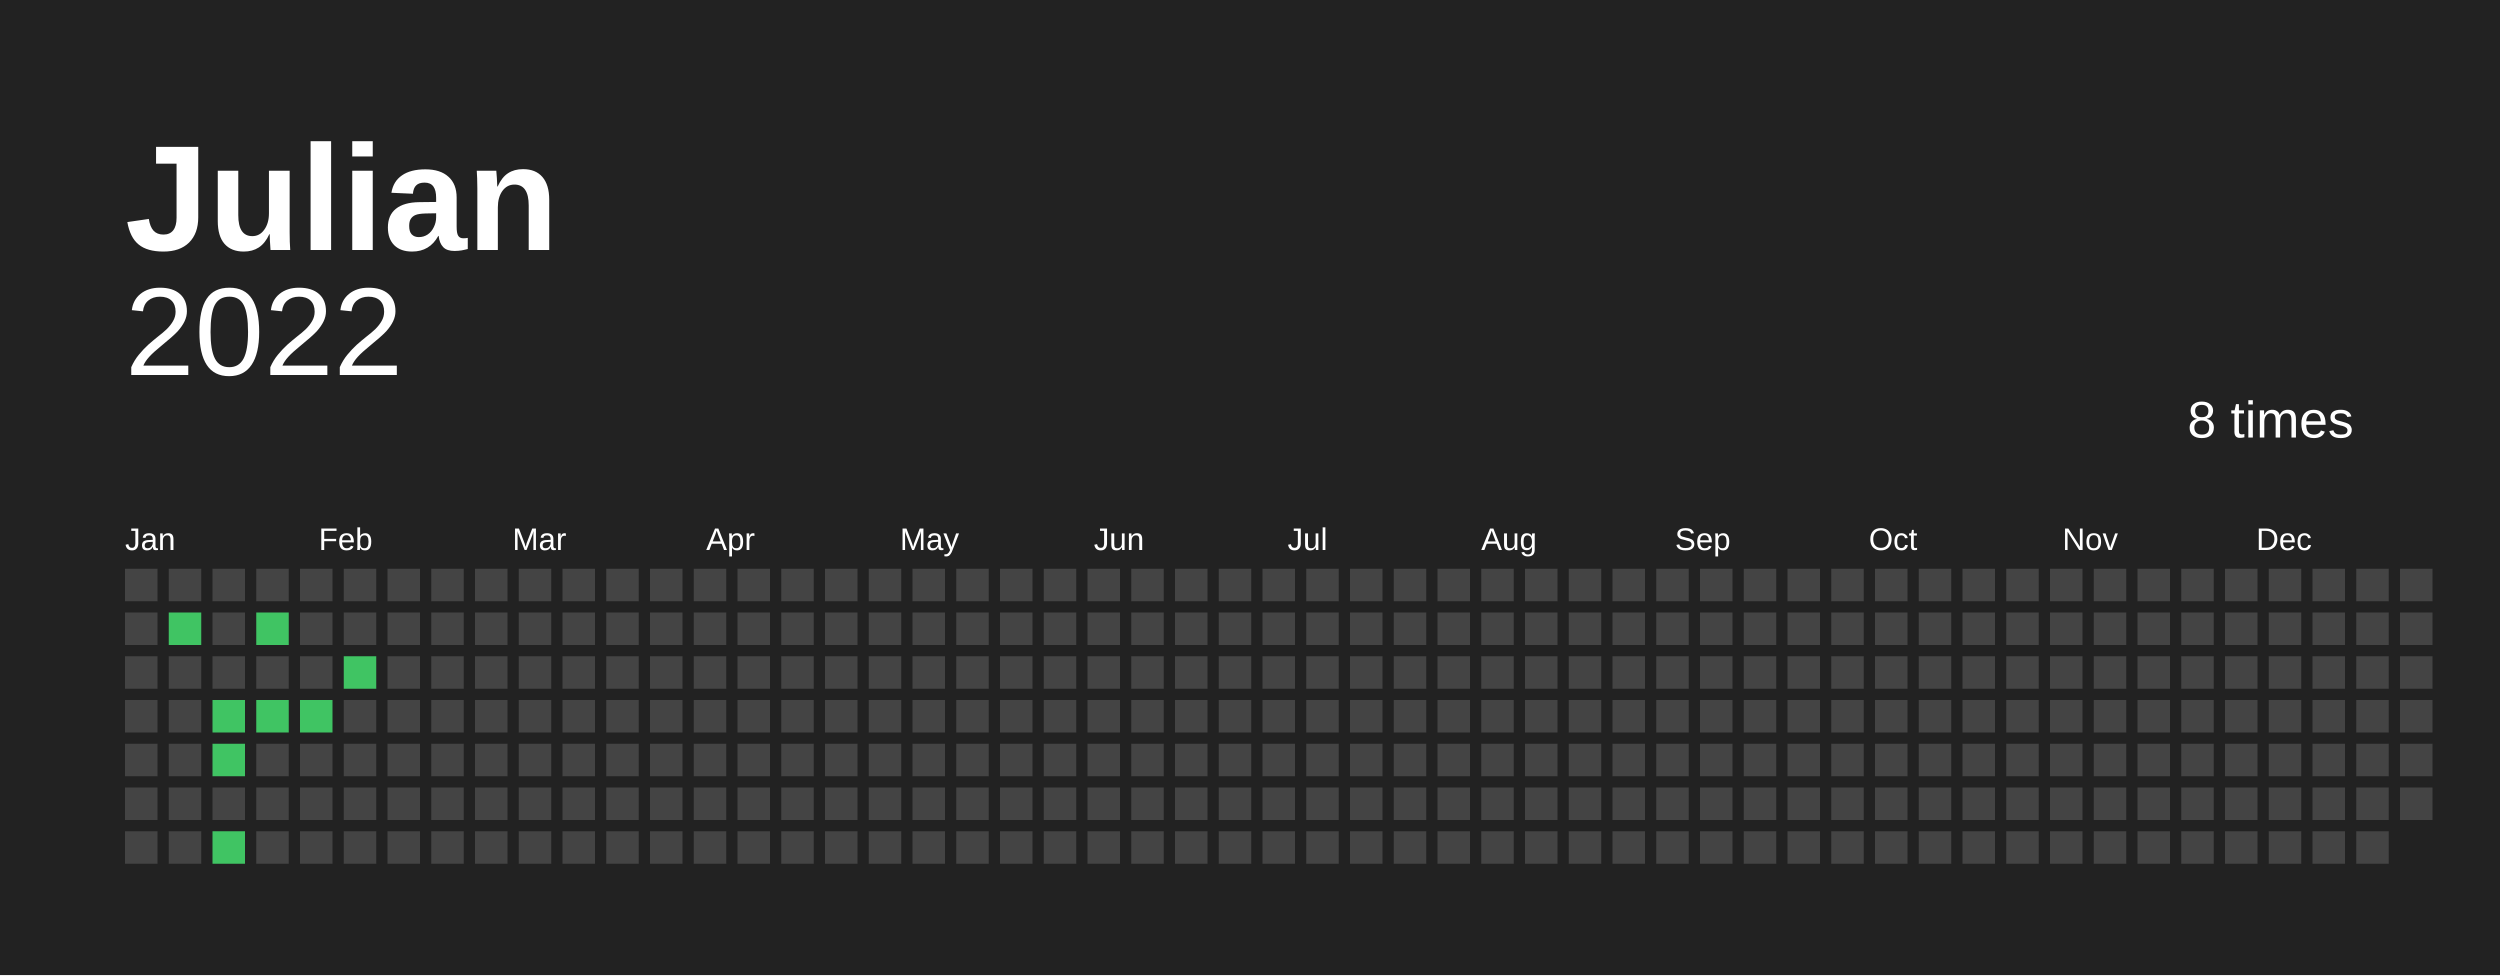
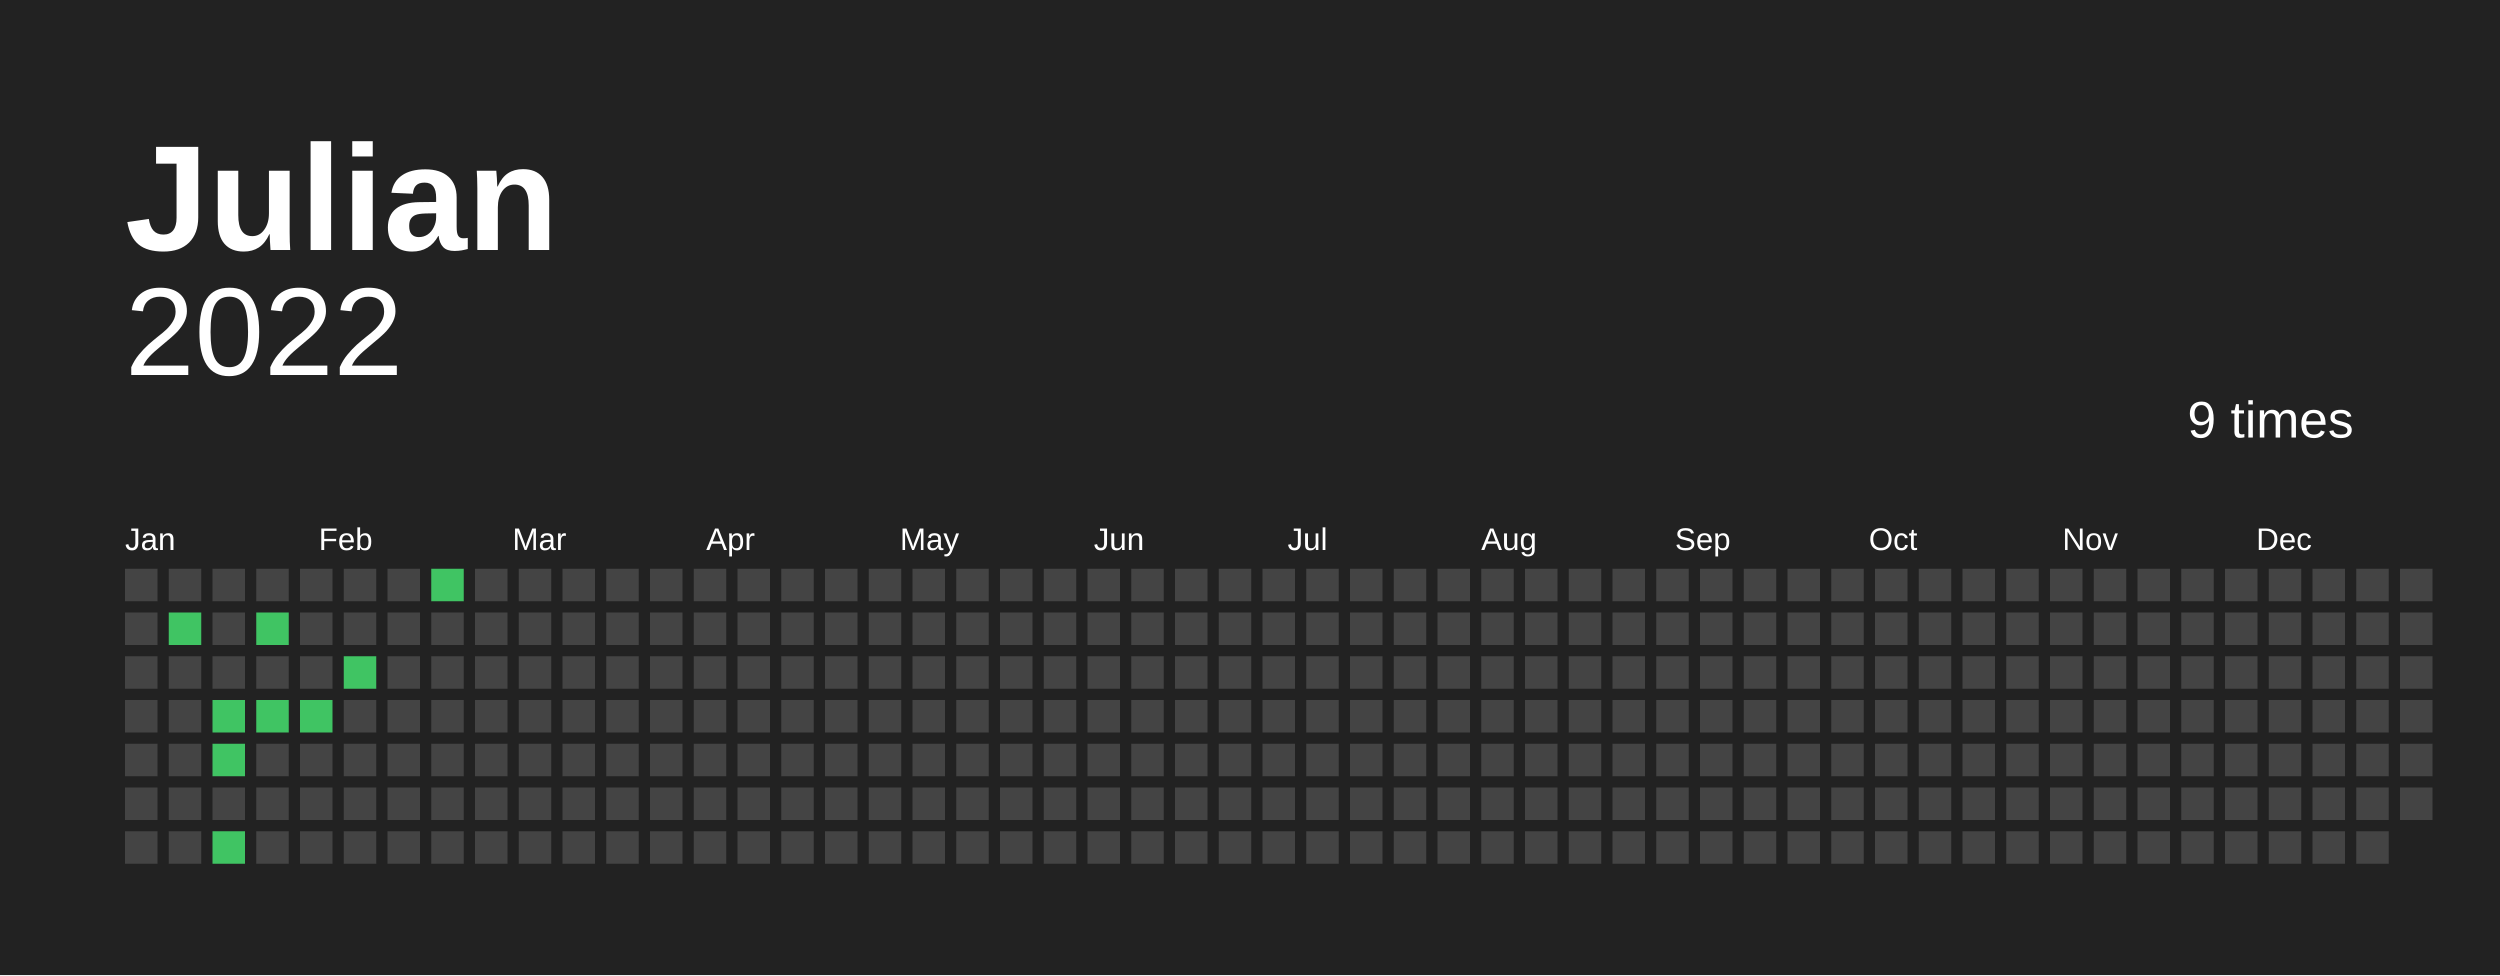
<svg xmlns="http://www.w3.org/2000/svg" baseProfile="full" height="78mm" version="1.1" viewBox="0,0,200,78" width="200mm">
  <defs />
  <rect fill="#222222" height="78" width="200" x="0" y="0" />
  <text fill="#FFFFFF" style="font-size:12px; font-family:Arial; font-weight:bold;" x="10" y="20">Julian</text>
  <text alignment-baseline="hanging" fill="#FFFFFF" style="font-size:10.0px; font-family:Arial;" x="10" y="30">2022</text>
-   <text alignment-baseline="hanging" fill="#FFFFFF" style="font-size:4.125px; font-family:Arial;" x="175" y="35">8 times</text>
+   <text alignment-baseline="hanging" fill="#FFFFFF" style="font-size:4.125px; font-family:Arial;" x="175" y="35">9 times</text>
  <text fill="#FFFFFF" style="font-size:2.5px; font-family:Arial" x="10.0" y="44">Jan</text>
  <text fill="#FFFFFF" style="font-size:2.5px; font-family:Arial" x="25.5" y="44">Feb</text>
  <text fill="#FFFFFF" style="font-size:2.5px; font-family:Arial" x="41.0" y="44">Mar</text>
  <text fill="#FFFFFF" style="font-size:2.5px; font-family:Arial" x="56.5" y="44">Apr</text>
  <text fill="#FFFFFF" style="font-size:2.5px; font-family:Arial" x="72.0" y="44">May</text>
  <text fill="#FFFFFF" style="font-size:2.5px; font-family:Arial" x="87.5" y="44">Jun</text>
  <text fill="#FFFFFF" style="font-size:2.5px; font-family:Arial" x="103.0" y="44">Jul</text>
  <text fill="#FFFFFF" style="font-size:2.5px; font-family:Arial" x="118.5" y="44">Aug</text>
  <text fill="#FFFFFF" style="font-size:2.5px; font-family:Arial" x="134.0" y="44">Sep</text>
  <text fill="#FFFFFF" style="font-size:2.5px; font-family:Arial" x="149.5" y="44">Oct</text>
  <text fill="#FFFFFF" style="font-size:2.5px; font-family:Arial" x="165.0" y="44">Nov</text>
  <text fill="#FFFFFF" style="font-size:2.5px; font-family:Arial" x="180.5" y="44">Dec</text>
  <rect fill="#444444" height="2.6" width="2.6" x="10.0" y="45.5" />
  <rect fill="#444444" height="2.6" width="2.6" x="10.0" y="49.0" />
  <rect fill="#444444" height="2.6" width="2.6" x="10.0" y="52.5" />
  <rect fill="#444444" height="2.6" width="2.6" x="10.0" y="56.0" />
  <rect fill="#444444" height="2.6" width="2.6" x="10.0" y="59.5" />
  <rect fill="#444444" height="2.6" width="2.6" x="10.0" y="63.0" />
  <rect fill="#444444" height="2.6" width="2.6" x="10.0" y="66.5" />
  <rect fill="#444444" height="2.6" width="2.6" x="13.5" y="45.5" />
  <rect fill="#40C463" height="2.6" width="2.6" x="13.5" y="49.0" />
  <rect fill="#444444" height="2.6" width="2.6" x="13.5" y="52.5" />
  <rect fill="#444444" height="2.6" width="2.6" x="13.5" y="56.0" />
  <rect fill="#444444" height="2.6" width="2.6" x="13.5" y="59.5" />
  <rect fill="#444444" height="2.6" width="2.6" x="13.5" y="63.0" />
  <rect fill="#444444" height="2.6" width="2.6" x="13.5" y="66.5" />
  <rect fill="#444444" height="2.6" width="2.6" x="17.0" y="45.5" />
  <rect fill="#444444" height="2.6" width="2.6" x="17.0" y="49.0" />
  <rect fill="#444444" height="2.6" width="2.6" x="17.0" y="52.5" />
  <rect fill="#40C463" height="2.6" width="2.6" x="17.0" y="56.0" />
  <rect fill="#40C463" height="2.6" width="2.6" x="17.0" y="59.5" />
  <rect fill="#444444" height="2.6" width="2.6" x="17.0" y="63.0" />
  <rect fill="#40C463" height="2.6" width="2.6" x="17.0" y="66.5" />
  <rect fill="#444444" height="2.6" width="2.6" x="20.5" y="45.5" />
  <rect fill="#40C463" height="2.6" width="2.6" x="20.5" y="49.0" />
  <rect fill="#444444" height="2.6" width="2.6" x="20.5" y="52.5" />
  <rect fill="#40C463" height="2.6" width="2.6" x="20.5" y="56.0" />
  <rect fill="#444444" height="2.6" width="2.6" x="20.5" y="59.5" />
  <rect fill="#444444" height="2.6" width="2.6" x="20.5" y="63.0" />
  <rect fill="#444444" height="2.6" width="2.6" x="20.5" y="66.5" />
  <rect fill="#444444" height="2.6" width="2.6" x="24.0" y="45.5" />
  <rect fill="#444444" height="2.6" width="2.6" x="24.0" y="49.0" />
  <rect fill="#444444" height="2.6" width="2.6" x="24.0" y="52.5" />
  <rect fill="#40C463" height="2.6" width="2.6" x="24.0" y="56.0" />
  <rect fill="#444444" height="2.6" width="2.6" x="24.0" y="59.5" />
  <rect fill="#444444" height="2.6" width="2.6" x="24.0" y="63.0" />
  <rect fill="#444444" height="2.6" width="2.6" x="24.0" y="66.5" />
  <rect fill="#444444" height="2.6" width="2.6" x="27.5" y="45.5" />
  <rect fill="#444444" height="2.6" width="2.6" x="27.5" y="49.0" />
  <rect fill="#40C463" height="2.6" width="2.6" x="27.5" y="52.5" />
  <rect fill="#444444" height="2.6" width="2.6" x="27.5" y="56.0" />
  <rect fill="#444444" height="2.6" width="2.6" x="27.5" y="59.5" />
  <rect fill="#444444" height="2.6" width="2.6" x="27.5" y="63.0" />
  <rect fill="#444444" height="2.6" width="2.6" x="27.5" y="66.5" />
  <rect fill="#444444" height="2.6" width="2.6" x="31.0" y="45.5" />
  <rect fill="#444444" height="2.6" width="2.6" x="31.0" y="49.0" />
  <rect fill="#444444" height="2.6" width="2.6" x="31.0" y="52.5" />
  <rect fill="#444444" height="2.6" width="2.6" x="31.0" y="56.0" />
  <rect fill="#444444" height="2.6" width="2.6" x="31.0" y="59.5" />
  <rect fill="#444444" height="2.6" width="2.6" x="31.0" y="63.0" />
  <rect fill="#444444" height="2.6" width="2.6" x="31.0" y="66.5" />
-   <rect fill="#444444" height="2.6" width="2.6" x="34.5" y="45.5" />
+   <rect fill="#40C463" height="2.6" width="2.6" x="34.5" y="45.5" />
  <rect fill="#444444" height="2.6" width="2.6" x="34.5" y="49.0" />
  <rect fill="#444444" height="2.6" width="2.6" x="34.5" y="52.5" />
  <rect fill="#444444" height="2.6" width="2.6" x="34.5" y="56.0" />
  <rect fill="#444444" height="2.6" width="2.6" x="34.5" y="59.5" />
  <rect fill="#444444" height="2.6" width="2.6" x="34.5" y="63.0" />
  <rect fill="#444444" height="2.6" width="2.6" x="34.5" y="66.5" />
  <rect fill="#444444" height="2.6" width="2.6" x="38.0" y="45.5" />
  <rect fill="#444444" height="2.6" width="2.6" x="38.0" y="49.0" />
  <rect fill="#444444" height="2.6" width="2.6" x="38.0" y="52.5" />
  <rect fill="#444444" height="2.6" width="2.6" x="38.0" y="56.0" />
  <rect fill="#444444" height="2.6" width="2.6" x="38.0" y="59.5" />
  <rect fill="#444444" height="2.6" width="2.6" x="38.0" y="63.0" />
  <rect fill="#444444" height="2.6" width="2.6" x="38.0" y="66.5" />
  <rect fill="#444444" height="2.6" width="2.6" x="41.5" y="45.5" />
  <rect fill="#444444" height="2.6" width="2.6" x="41.5" y="49.0" />
  <rect fill="#444444" height="2.6" width="2.6" x="41.5" y="52.5" />
  <rect fill="#444444" height="2.6" width="2.6" x="41.5" y="56.0" />
  <rect fill="#444444" height="2.6" width="2.6" x="41.5" y="59.5" />
  <rect fill="#444444" height="2.6" width="2.6" x="41.5" y="63.0" />
  <rect fill="#444444" height="2.6" width="2.6" x="41.5" y="66.5" />
  <rect fill="#444444" height="2.6" width="2.6" x="45.0" y="45.5" />
  <rect fill="#444444" height="2.6" width="2.6" x="45.0" y="49.0" />
  <rect fill="#444444" height="2.6" width="2.6" x="45.0" y="52.5" />
  <rect fill="#444444" height="2.6" width="2.6" x="45.0" y="56.0" />
  <rect fill="#444444" height="2.6" width="2.6" x="45.0" y="59.5" />
  <rect fill="#444444" height="2.6" width="2.6" x="45.0" y="63.0" />
  <rect fill="#444444" height="2.6" width="2.6" x="45.0" y="66.5" />
  <rect fill="#444444" height="2.6" width="2.6" x="48.5" y="45.5" />
  <rect fill="#444444" height="2.6" width="2.6" x="48.5" y="49.0" />
  <rect fill="#444444" height="2.6" width="2.6" x="48.5" y="52.5" />
  <rect fill="#444444" height="2.6" width="2.6" x="48.5" y="56.0" />
  <rect fill="#444444" height="2.6" width="2.6" x="48.5" y="59.5" />
  <rect fill="#444444" height="2.6" width="2.6" x="48.5" y="63.0" />
  <rect fill="#444444" height="2.6" width="2.6" x="48.5" y="66.5" />
  <rect fill="#444444" height="2.6" width="2.6" x="52.0" y="45.5" />
  <rect fill="#444444" height="2.6" width="2.6" x="52.0" y="49.0" />
  <rect fill="#444444" height="2.6" width="2.6" x="52.0" y="52.5" />
  <rect fill="#444444" height="2.6" width="2.6" x="52.0" y="56.0" />
  <rect fill="#444444" height="2.6" width="2.6" x="52.0" y="59.5" />
  <rect fill="#444444" height="2.6" width="2.6" x="52.0" y="63.0" />
  <rect fill="#444444" height="2.6" width="2.6" x="52.0" y="66.5" />
  <rect fill="#444444" height="2.6" width="2.6" x="55.5" y="45.5" />
  <rect fill="#444444" height="2.6" width="2.6" x="55.5" y="49.0" />
  <rect fill="#444444" height="2.6" width="2.6" x="55.5" y="52.5" />
  <rect fill="#444444" height="2.6" width="2.6" x="55.5" y="56.0" />
  <rect fill="#444444" height="2.6" width="2.6" x="55.5" y="59.5" />
  <rect fill="#444444" height="2.6" width="2.6" x="55.5" y="63.0" />
  <rect fill="#444444" height="2.6" width="2.6" x="55.5" y="66.5" />
  <rect fill="#444444" height="2.6" width="2.6" x="59.0" y="45.5" />
  <rect fill="#444444" height="2.6" width="2.6" x="59.0" y="49.0" />
  <rect fill="#444444" height="2.6" width="2.6" x="59.0" y="52.5" />
  <rect fill="#444444" height="2.6" width="2.6" x="59.0" y="56.0" />
  <rect fill="#444444" height="2.6" width="2.6" x="59.0" y="59.5" />
  <rect fill="#444444" height="2.6" width="2.6" x="59.0" y="63.0" />
  <rect fill="#444444" height="2.6" width="2.6" x="59.0" y="66.5" />
  <rect fill="#444444" height="2.6" width="2.6" x="62.5" y="45.5" />
  <rect fill="#444444" height="2.6" width="2.6" x="62.5" y="49.0" />
  <rect fill="#444444" height="2.6" width="2.6" x="62.5" y="52.5" />
  <rect fill="#444444" height="2.6" width="2.6" x="62.5" y="56.0" />
  <rect fill="#444444" height="2.6" width="2.6" x="62.5" y="59.5" />
  <rect fill="#444444" height="2.6" width="2.6" x="62.5" y="63.0" />
  <rect fill="#444444" height="2.6" width="2.6" x="62.5" y="66.5" />
  <rect fill="#444444" height="2.6" width="2.6" x="66.0" y="45.5" />
  <rect fill="#444444" height="2.6" width="2.6" x="66.0" y="49.0" />
  <rect fill="#444444" height="2.6" width="2.6" x="66.0" y="52.5" />
  <rect fill="#444444" height="2.6" width="2.6" x="66.0" y="56.0" />
  <rect fill="#444444" height="2.6" width="2.6" x="66.0" y="59.5" />
  <rect fill="#444444" height="2.6" width="2.6" x="66.0" y="63.0" />
  <rect fill="#444444" height="2.6" width="2.6" x="66.0" y="66.5" />
  <rect fill="#444444" height="2.6" width="2.6" x="69.5" y="45.5" />
  <rect fill="#444444" height="2.6" width="2.6" x="69.5" y="49.0" />
  <rect fill="#444444" height="2.6" width="2.6" x="69.5" y="52.5" />
  <rect fill="#444444" height="2.6" width="2.6" x="69.5" y="56.0" />
  <rect fill="#444444" height="2.6" width="2.6" x="69.5" y="59.5" />
  <rect fill="#444444" height="2.6" width="2.6" x="69.5" y="63.0" />
  <rect fill="#444444" height="2.6" width="2.6" x="69.5" y="66.5" />
  <rect fill="#444444" height="2.6" width="2.6" x="73.0" y="45.5" />
  <rect fill="#444444" height="2.6" width="2.6" x="73.0" y="49.0" />
  <rect fill="#444444" height="2.6" width="2.6" x="73.0" y="52.5" />
  <rect fill="#444444" height="2.6" width="2.6" x="73.0" y="56.0" />
  <rect fill="#444444" height="2.6" width="2.6" x="73.0" y="59.5" />
  <rect fill="#444444" height="2.6" width="2.6" x="73.0" y="63.0" />
  <rect fill="#444444" height="2.6" width="2.6" x="73.0" y="66.5" />
  <rect fill="#444444" height="2.6" width="2.6" x="76.5" y="45.5" />
  <rect fill="#444444" height="2.6" width="2.6" x="76.5" y="49.0" />
  <rect fill="#444444" height="2.6" width="2.6" x="76.5" y="52.5" />
  <rect fill="#444444" height="2.6" width="2.6" x="76.5" y="56.0" />
  <rect fill="#444444" height="2.6" width="2.6" x="76.5" y="59.5" />
  <rect fill="#444444" height="2.6" width="2.6" x="76.5" y="63.0" />
  <rect fill="#444444" height="2.6" width="2.6" x="76.5" y="66.5" />
  <rect fill="#444444" height="2.6" width="2.6" x="80.0" y="45.5" />
  <rect fill="#444444" height="2.6" width="2.6" x="80.0" y="49.0" />
  <rect fill="#444444" height="2.6" width="2.6" x="80.0" y="52.5" />
  <rect fill="#444444" height="2.6" width="2.6" x="80.0" y="56.0" />
  <rect fill="#444444" height="2.6" width="2.6" x="80.0" y="59.5" />
  <rect fill="#444444" height="2.6" width="2.6" x="80.0" y="63.0" />
  <rect fill="#444444" height="2.6" width="2.6" x="80.0" y="66.5" />
  <rect fill="#444444" height="2.6" width="2.6" x="83.5" y="45.5" />
  <rect fill="#444444" height="2.6" width="2.6" x="83.5" y="49.0" />
  <rect fill="#444444" height="2.6" width="2.6" x="83.5" y="52.5" />
  <rect fill="#444444" height="2.6" width="2.6" x="83.5" y="56.0" />
  <rect fill="#444444" height="2.6" width="2.6" x="83.5" y="59.5" />
  <rect fill="#444444" height="2.6" width="2.6" x="83.5" y="63.0" />
  <rect fill="#444444" height="2.6" width="2.6" x="83.5" y="66.5" />
  <rect fill="#444444" height="2.6" width="2.6" x="87.0" y="45.5" />
  <rect fill="#444444" height="2.6" width="2.6" x="87.0" y="49.0" />
  <rect fill="#444444" height="2.6" width="2.6" x="87.0" y="52.5" />
  <rect fill="#444444" height="2.6" width="2.6" x="87.0" y="56.0" />
  <rect fill="#444444" height="2.6" width="2.6" x="87.0" y="59.5" />
  <rect fill="#444444" height="2.6" width="2.6" x="87.0" y="63.0" />
  <rect fill="#444444" height="2.6" width="2.6" x="87.0" y="66.5" />
  <rect fill="#444444" height="2.6" width="2.6" x="90.5" y="45.5" />
  <rect fill="#444444" height="2.6" width="2.6" x="90.5" y="49.0" />
  <rect fill="#444444" height="2.6" width="2.6" x="90.5" y="52.5" />
  <rect fill="#444444" height="2.6" width="2.6" x="90.5" y="56.0" />
  <rect fill="#444444" height="2.6" width="2.6" x="90.5" y="59.5" />
  <rect fill="#444444" height="2.6" width="2.6" x="90.5" y="63.0" />
  <rect fill="#444444" height="2.6" width="2.6" x="90.5" y="66.5" />
  <rect fill="#444444" height="2.6" width="2.6" x="94.0" y="45.5" />
  <rect fill="#444444" height="2.6" width="2.6" x="94.0" y="49.0" />
  <rect fill="#444444" height="2.6" width="2.6" x="94.0" y="52.5" />
  <rect fill="#444444" height="2.6" width="2.6" x="94.0" y="56.0" />
  <rect fill="#444444" height="2.6" width="2.6" x="94.0" y="59.5" />
  <rect fill="#444444" height="2.6" width="2.6" x="94.0" y="63.0" />
  <rect fill="#444444" height="2.6" width="2.6" x="94.0" y="66.5" />
  <rect fill="#444444" height="2.6" width="2.6" x="97.5" y="45.5" />
  <rect fill="#444444" height="2.6" width="2.6" x="97.5" y="49.0" />
  <rect fill="#444444" height="2.6" width="2.6" x="97.5" y="52.5" />
  <rect fill="#444444" height="2.6" width="2.6" x="97.5" y="56.0" />
  <rect fill="#444444" height="2.6" width="2.6" x="97.5" y="59.5" />
  <rect fill="#444444" height="2.6" width="2.6" x="97.5" y="63.0" />
  <rect fill="#444444" height="2.6" width="2.6" x="97.5" y="66.5" />
  <rect fill="#444444" height="2.6" width="2.6" x="101.0" y="45.5" />
  <rect fill="#444444" height="2.6" width="2.6" x="101.0" y="49.0" />
  <rect fill="#444444" height="2.6" width="2.6" x="101.0" y="52.5" />
  <rect fill="#444444" height="2.6" width="2.6" x="101.0" y="56.0" />
  <rect fill="#444444" height="2.6" width="2.6" x="101.0" y="59.5" />
  <rect fill="#444444" height="2.6" width="2.6" x="101.0" y="63.0" />
  <rect fill="#444444" height="2.6" width="2.6" x="101.0" y="66.5" />
  <rect fill="#444444" height="2.6" width="2.6" x="104.5" y="45.5" />
  <rect fill="#444444" height="2.6" width="2.6" x="104.5" y="49.0" />
  <rect fill="#444444" height="2.6" width="2.6" x="104.5" y="52.5" />
  <rect fill="#444444" height="2.6" width="2.6" x="104.5" y="56.0" />
  <rect fill="#444444" height="2.6" width="2.6" x="104.5" y="59.5" />
  <rect fill="#444444" height="2.6" width="2.6" x="104.5" y="63.0" />
  <rect fill="#444444" height="2.6" width="2.6" x="104.5" y="66.5" />
  <rect fill="#444444" height="2.6" width="2.6" x="108.0" y="45.5" />
  <rect fill="#444444" height="2.6" width="2.6" x="108.0" y="49.0" />
  <rect fill="#444444" height="2.6" width="2.6" x="108.0" y="52.5" />
  <rect fill="#444444" height="2.6" width="2.6" x="108.0" y="56.0" />
  <rect fill="#444444" height="2.6" width="2.6" x="108.0" y="59.5" />
  <rect fill="#444444" height="2.6" width="2.6" x="108.0" y="63.0" />
  <rect fill="#444444" height="2.6" width="2.6" x="108.0" y="66.5" />
  <rect fill="#444444" height="2.6" width="2.6" x="111.5" y="45.5" />
  <rect fill="#444444" height="2.6" width="2.6" x="111.5" y="49.0" />
  <rect fill="#444444" height="2.6" width="2.6" x="111.5" y="52.5" />
  <rect fill="#444444" height="2.6" width="2.6" x="111.5" y="56.0" />
  <rect fill="#444444" height="2.6" width="2.6" x="111.5" y="59.5" />
  <rect fill="#444444" height="2.6" width="2.6" x="111.5" y="63.0" />
  <rect fill="#444444" height="2.6" width="2.6" x="111.5" y="66.5" />
  <rect fill="#444444" height="2.6" width="2.6" x="115.0" y="45.5" />
  <rect fill="#444444" height="2.6" width="2.6" x="115.0" y="49.0" />
  <rect fill="#444444" height="2.6" width="2.6" x="115.0" y="52.5" />
  <rect fill="#444444" height="2.6" width="2.6" x="115.0" y="56.0" />
  <rect fill="#444444" height="2.6" width="2.6" x="115.0" y="59.5" />
  <rect fill="#444444" height="2.6" width="2.6" x="115.0" y="63.0" />
  <rect fill="#444444" height="2.6" width="2.6" x="115.0" y="66.5" />
  <rect fill="#444444" height="2.6" width="2.6" x="118.5" y="45.5" />
  <rect fill="#444444" height="2.6" width="2.6" x="118.5" y="49.0" />
  <rect fill="#444444" height="2.6" width="2.6" x="118.5" y="52.5" />
  <rect fill="#444444" height="2.6" width="2.6" x="118.5" y="56.0" />
  <rect fill="#444444" height="2.6" width="2.6" x="118.5" y="59.5" />
  <rect fill="#444444" height="2.6" width="2.6" x="118.5" y="63.0" />
  <rect fill="#444444" height="2.6" width="2.6" x="118.5" y="66.5" />
  <rect fill="#444444" height="2.6" width="2.6" x="122.0" y="45.5" />
  <rect fill="#444444" height="2.6" width="2.6" x="122.0" y="49.0" />
  <rect fill="#444444" height="2.6" width="2.6" x="122.0" y="52.5" />
  <rect fill="#444444" height="2.6" width="2.6" x="122.0" y="56.0" />
  <rect fill="#444444" height="2.6" width="2.6" x="122.0" y="59.5" />
  <rect fill="#444444" height="2.6" width="2.6" x="122.0" y="63.0" />
  <rect fill="#444444" height="2.6" width="2.6" x="122.0" y="66.5" />
  <rect fill="#444444" height="2.6" width="2.6" x="125.5" y="45.5" />
  <rect fill="#444444" height="2.6" width="2.6" x="125.5" y="49.0" />
  <rect fill="#444444" height="2.6" width="2.6" x="125.5" y="52.5" />
  <rect fill="#444444" height="2.6" width="2.6" x="125.5" y="56.0" />
  <rect fill="#444444" height="2.6" width="2.6" x="125.5" y="59.5" />
  <rect fill="#444444" height="2.6" width="2.6" x="125.5" y="63.0" />
  <rect fill="#444444" height="2.6" width="2.6" x="125.5" y="66.5" />
  <rect fill="#444444" height="2.6" width="2.6" x="129.0" y="45.5" />
  <rect fill="#444444" height="2.6" width="2.6" x="129.0" y="49.0" />
  <rect fill="#444444" height="2.6" width="2.6" x="129.0" y="52.5" />
  <rect fill="#444444" height="2.6" width="2.6" x="129.0" y="56.0" />
  <rect fill="#444444" height="2.6" width="2.6" x="129.0" y="59.5" />
  <rect fill="#444444" height="2.6" width="2.6" x="129.0" y="63.0" />
  <rect fill="#444444" height="2.6" width="2.6" x="129.0" y="66.5" />
  <rect fill="#444444" height="2.6" width="2.6" x="132.5" y="45.5" />
  <rect fill="#444444" height="2.6" width="2.6" x="132.5" y="49.0" />
  <rect fill="#444444" height="2.6" width="2.6" x="132.5" y="52.5" />
  <rect fill="#444444" height="2.6" width="2.6" x="132.5" y="56.0" />
  <rect fill="#444444" height="2.6" width="2.6" x="132.5" y="59.5" />
  <rect fill="#444444" height="2.6" width="2.6" x="132.5" y="63.0" />
  <rect fill="#444444" height="2.6" width="2.6" x="132.5" y="66.5" />
  <rect fill="#444444" height="2.6" width="2.6" x="136.0" y="45.5" />
  <rect fill="#444444" height="2.6" width="2.6" x="136.0" y="49.0" />
  <rect fill="#444444" height="2.6" width="2.6" x="136.0" y="52.5" />
  <rect fill="#444444" height="2.6" width="2.6" x="136.0" y="56.0" />
  <rect fill="#444444" height="2.6" width="2.6" x="136.0" y="59.5" />
  <rect fill="#444444" height="2.6" width="2.6" x="136.0" y="63.0" />
  <rect fill="#444444" height="2.6" width="2.6" x="136.0" y="66.5" />
  <rect fill="#444444" height="2.6" width="2.6" x="139.5" y="45.5" />
  <rect fill="#444444" height="2.6" width="2.6" x="139.5" y="49.0" />
  <rect fill="#444444" height="2.6" width="2.6" x="139.5" y="52.5" />
  <rect fill="#444444" height="2.6" width="2.6" x="139.5" y="56.0" />
  <rect fill="#444444" height="2.6" width="2.6" x="139.5" y="59.5" />
  <rect fill="#444444" height="2.6" width="2.6" x="139.5" y="63.0" />
  <rect fill="#444444" height="2.6" width="2.6" x="139.5" y="66.5" />
  <rect fill="#444444" height="2.6" width="2.6" x="143.0" y="45.5" />
  <rect fill="#444444" height="2.6" width="2.6" x="143.0" y="49.0" />
  <rect fill="#444444" height="2.6" width="2.6" x="143.0" y="52.5" />
  <rect fill="#444444" height="2.6" width="2.6" x="143.0" y="56.0" />
  <rect fill="#444444" height="2.6" width="2.6" x="143.0" y="59.5" />
  <rect fill="#444444" height="2.6" width="2.6" x="143.0" y="63.0" />
  <rect fill="#444444" height="2.6" width="2.6" x="143.0" y="66.5" />
  <rect fill="#444444" height="2.6" width="2.6" x="146.5" y="45.5" />
  <rect fill="#444444" height="2.6" width="2.6" x="146.5" y="49.0" />
  <rect fill="#444444" height="2.6" width="2.6" x="146.5" y="52.5" />
  <rect fill="#444444" height="2.6" width="2.6" x="146.5" y="56.0" />
  <rect fill="#444444" height="2.6" width="2.6" x="146.5" y="59.5" />
  <rect fill="#444444" height="2.6" width="2.6" x="146.5" y="63.0" />
  <rect fill="#444444" height="2.6" width="2.6" x="146.5" y="66.5" />
  <rect fill="#444444" height="2.6" width="2.6" x="150.0" y="45.5" />
  <rect fill="#444444" height="2.6" width="2.6" x="150.0" y="49.0" />
  <rect fill="#444444" height="2.6" width="2.6" x="150.0" y="52.5" />
  <rect fill="#444444" height="2.6" width="2.6" x="150.0" y="56.0" />
  <rect fill="#444444" height="2.6" width="2.6" x="150.0" y="59.5" />
  <rect fill="#444444" height="2.6" width="2.6" x="150.0" y="63.0" />
  <rect fill="#444444" height="2.6" width="2.6" x="150.0" y="66.5" />
  <rect fill="#444444" height="2.6" width="2.6" x="153.5" y="45.5" />
  <rect fill="#444444" height="2.6" width="2.6" x="153.5" y="49.0" />
  <rect fill="#444444" height="2.6" width="2.6" x="153.5" y="52.5" />
  <rect fill="#444444" height="2.6" width="2.6" x="153.5" y="56.0" />
  <rect fill="#444444" height="2.6" width="2.6" x="153.5" y="59.5" />
  <rect fill="#444444" height="2.6" width="2.6" x="153.5" y="63.0" />
  <rect fill="#444444" height="2.6" width="2.6" x="153.5" y="66.5" />
  <rect fill="#444444" height="2.6" width="2.6" x="157.0" y="45.5" />
  <rect fill="#444444" height="2.6" width="2.6" x="157.0" y="49.0" />
  <rect fill="#444444" height="2.6" width="2.6" x="157.0" y="52.5" />
  <rect fill="#444444" height="2.6" width="2.6" x="157.0" y="56.0" />
  <rect fill="#444444" height="2.6" width="2.6" x="157.0" y="59.5" />
  <rect fill="#444444" height="2.6" width="2.6" x="157.0" y="63.0" />
  <rect fill="#444444" height="2.6" width="2.6" x="157.0" y="66.5" />
  <rect fill="#444444" height="2.6" width="2.6" x="160.5" y="45.5" />
  <rect fill="#444444" height="2.6" width="2.6" x="160.5" y="49.0" />
  <rect fill="#444444" height="2.6" width="2.6" x="160.5" y="52.5" />
  <rect fill="#444444" height="2.6" width="2.6" x="160.5" y="56.0" />
  <rect fill="#444444" height="2.6" width="2.6" x="160.5" y="59.5" />
  <rect fill="#444444" height="2.6" width="2.6" x="160.5" y="63.0" />
  <rect fill="#444444" height="2.6" width="2.6" x="160.5" y="66.5" />
  <rect fill="#444444" height="2.6" width="2.6" x="164.0" y="45.5" />
  <rect fill="#444444" height="2.6" width="2.6" x="164.0" y="49.0" />
  <rect fill="#444444" height="2.6" width="2.6" x="164.0" y="52.5" />
  <rect fill="#444444" height="2.6" width="2.6" x="164.0" y="56.0" />
  <rect fill="#444444" height="2.6" width="2.6" x="164.0" y="59.5" />
  <rect fill="#444444" height="2.6" width="2.6" x="164.0" y="63.0" />
  <rect fill="#444444" height="2.6" width="2.6" x="164.0" y="66.5" />
  <rect fill="#444444" height="2.6" width="2.6" x="167.5" y="45.5" />
  <rect fill="#444444" height="2.6" width="2.6" x="167.5" y="49.0" />
  <rect fill="#444444" height="2.6" width="2.6" x="167.5" y="52.5" />
  <rect fill="#444444" height="2.6" width="2.6" x="167.5" y="56.0" />
  <rect fill="#444444" height="2.6" width="2.6" x="167.5" y="59.5" />
  <rect fill="#444444" height="2.6" width="2.6" x="167.5" y="63.0" />
  <rect fill="#444444" height="2.6" width="2.6" x="167.5" y="66.5" />
  <rect fill="#444444" height="2.6" width="2.6" x="171.0" y="45.5" />
  <rect fill="#444444" height="2.6" width="2.6" x="171.0" y="49.0" />
  <rect fill="#444444" height="2.6" width="2.6" x="171.0" y="52.5" />
  <rect fill="#444444" height="2.6" width="2.6" x="171.0" y="56.0" />
  <rect fill="#444444" height="2.6" width="2.6" x="171.0" y="59.5" />
  <rect fill="#444444" height="2.6" width="2.6" x="171.0" y="63.0" />
  <rect fill="#444444" height="2.6" width="2.6" x="171.0" y="66.5" />
  <rect fill="#444444" height="2.6" width="2.6" x="174.5" y="45.5" />
  <rect fill="#444444" height="2.6" width="2.6" x="174.5" y="49.0" />
  <rect fill="#444444" height="2.6" width="2.6" x="174.5" y="52.5" />
  <rect fill="#444444" height="2.6" width="2.6" x="174.5" y="56.0" />
  <rect fill="#444444" height="2.6" width="2.6" x="174.5" y="59.5" />
  <rect fill="#444444" height="2.6" width="2.6" x="174.5" y="63.0" />
  <rect fill="#444444" height="2.6" width="2.6" x="174.5" y="66.5" />
  <rect fill="#444444" height="2.6" width="2.6" x="178.0" y="45.5" />
  <rect fill="#444444" height="2.6" width="2.6" x="178.0" y="49.0" />
  <rect fill="#444444" height="2.6" width="2.6" x="178.0" y="52.5" />
  <rect fill="#444444" height="2.6" width="2.6" x="178.0" y="56.0" />
  <rect fill="#444444" height="2.6" width="2.6" x="178.0" y="59.5" />
  <rect fill="#444444" height="2.6" width="2.6" x="178.0" y="63.0" />
  <rect fill="#444444" height="2.6" width="2.6" x="178.0" y="66.5" />
  <rect fill="#444444" height="2.6" width="2.6" x="181.5" y="45.5" />
  <rect fill="#444444" height="2.6" width="2.6" x="181.5" y="49.0" />
  <rect fill="#444444" height="2.6" width="2.6" x="181.5" y="52.5" />
  <rect fill="#444444" height="2.6" width="2.6" x="181.5" y="56.0" />
  <rect fill="#444444" height="2.6" width="2.6" x="181.5" y="59.5" />
  <rect fill="#444444" height="2.6" width="2.6" x="181.5" y="63.0" />
  <rect fill="#444444" height="2.6" width="2.6" x="181.5" y="66.5" />
  <rect fill="#444444" height="2.6" width="2.6" x="185.0" y="45.5" />
  <rect fill="#444444" height="2.6" width="2.6" x="185.0" y="49.0" />
  <rect fill="#444444" height="2.6" width="2.6" x="185.0" y="52.5" />
  <rect fill="#444444" height="2.6" width="2.6" x="185.0" y="56.0" />
  <rect fill="#444444" height="2.6" width="2.6" x="185.0" y="59.5" />
  <rect fill="#444444" height="2.6" width="2.6" x="185.0" y="63.0" />
  <rect fill="#444444" height="2.6" width="2.6" x="185.0" y="66.5" />
  <rect fill="#444444" height="2.6" width="2.6" x="188.5" y="45.5" />
  <rect fill="#444444" height="2.6" width="2.6" x="188.5" y="49.0" />
  <rect fill="#444444" height="2.6" width="2.6" x="188.5" y="52.5" />
  <rect fill="#444444" height="2.6" width="2.6" x="188.5" y="56.0" />
  <rect fill="#444444" height="2.6" width="2.6" x="188.5" y="59.5" />
  <rect fill="#444444" height="2.6" width="2.6" x="188.5" y="63.0" />
  <rect fill="#444444" height="2.6" width="2.6" x="188.5" y="66.5" />
  <rect fill="#444444" height="2.6" width="2.6" x="192.0" y="45.5" />
  <rect fill="#444444" height="2.6" width="2.6" x="192.0" y="49.0" />
  <rect fill="#444444" height="2.6" width="2.6" x="192.0" y="52.5" />
  <rect fill="#444444" height="2.6" width="2.6" x="192.0" y="56.0" />
  <rect fill="#444444" height="2.6" width="2.6" x="192.0" y="59.5" />
  <rect fill="#444444" height="2.6" width="2.6" x="192.0" y="63.0" />
</svg>
